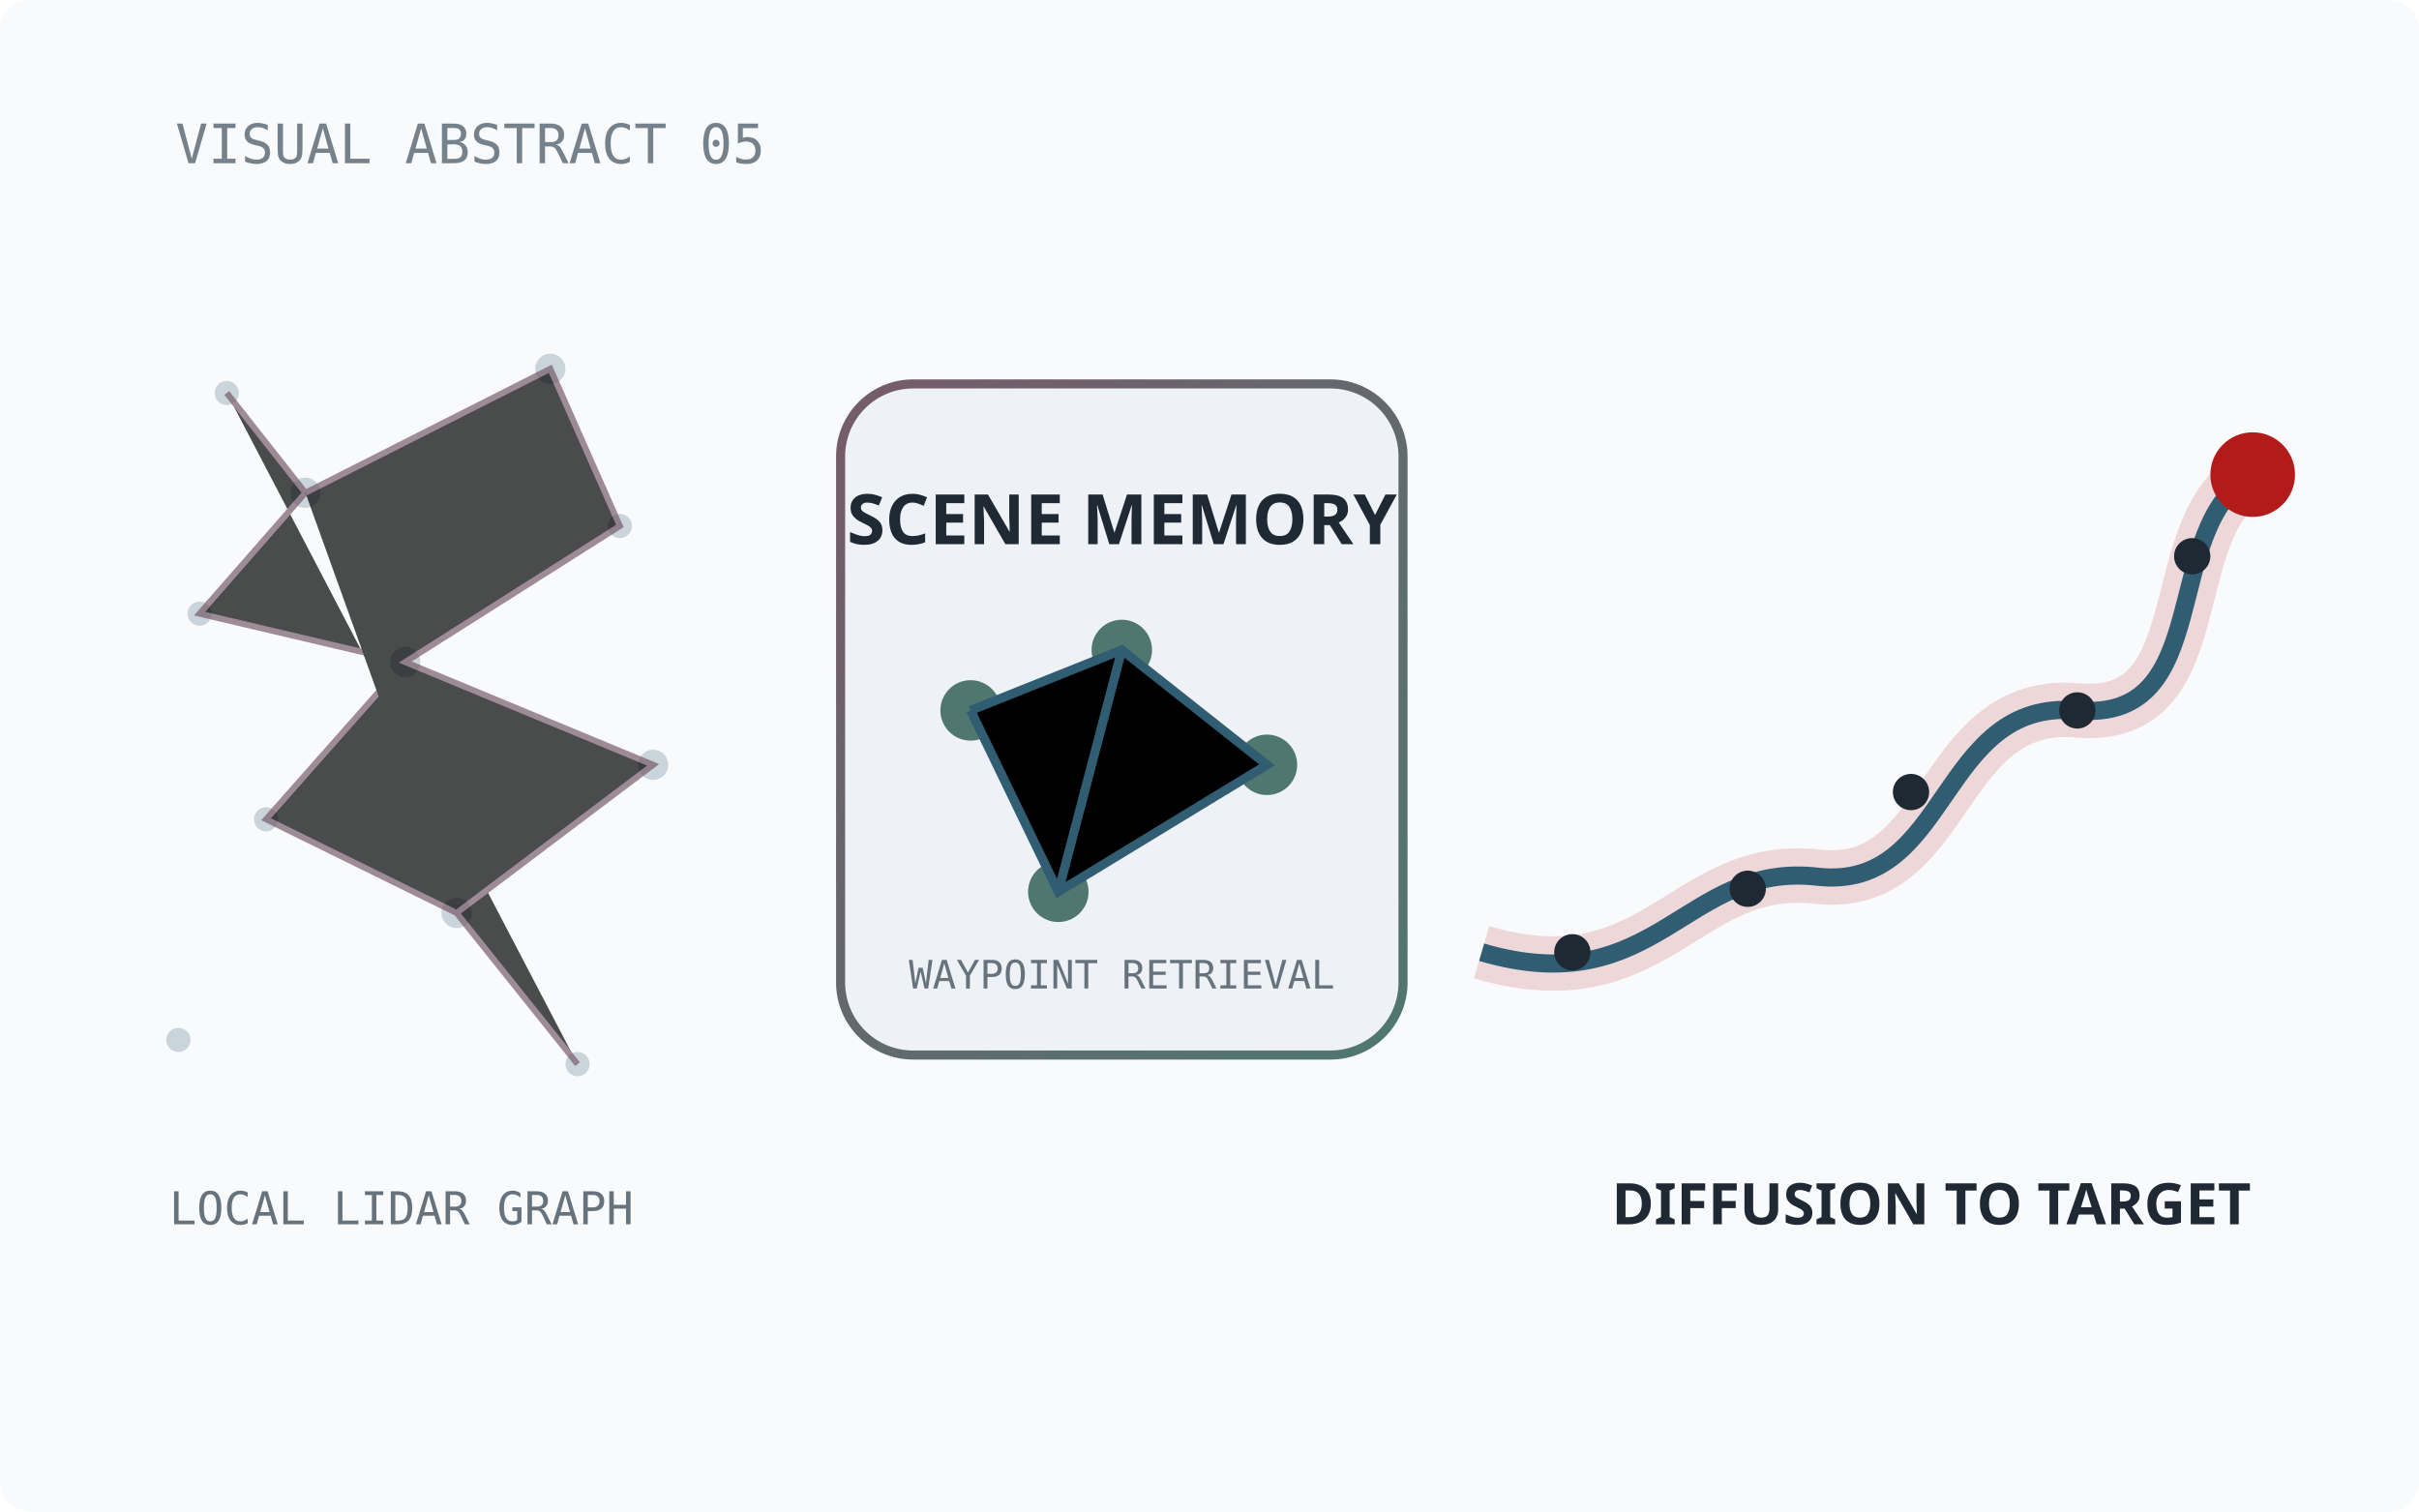
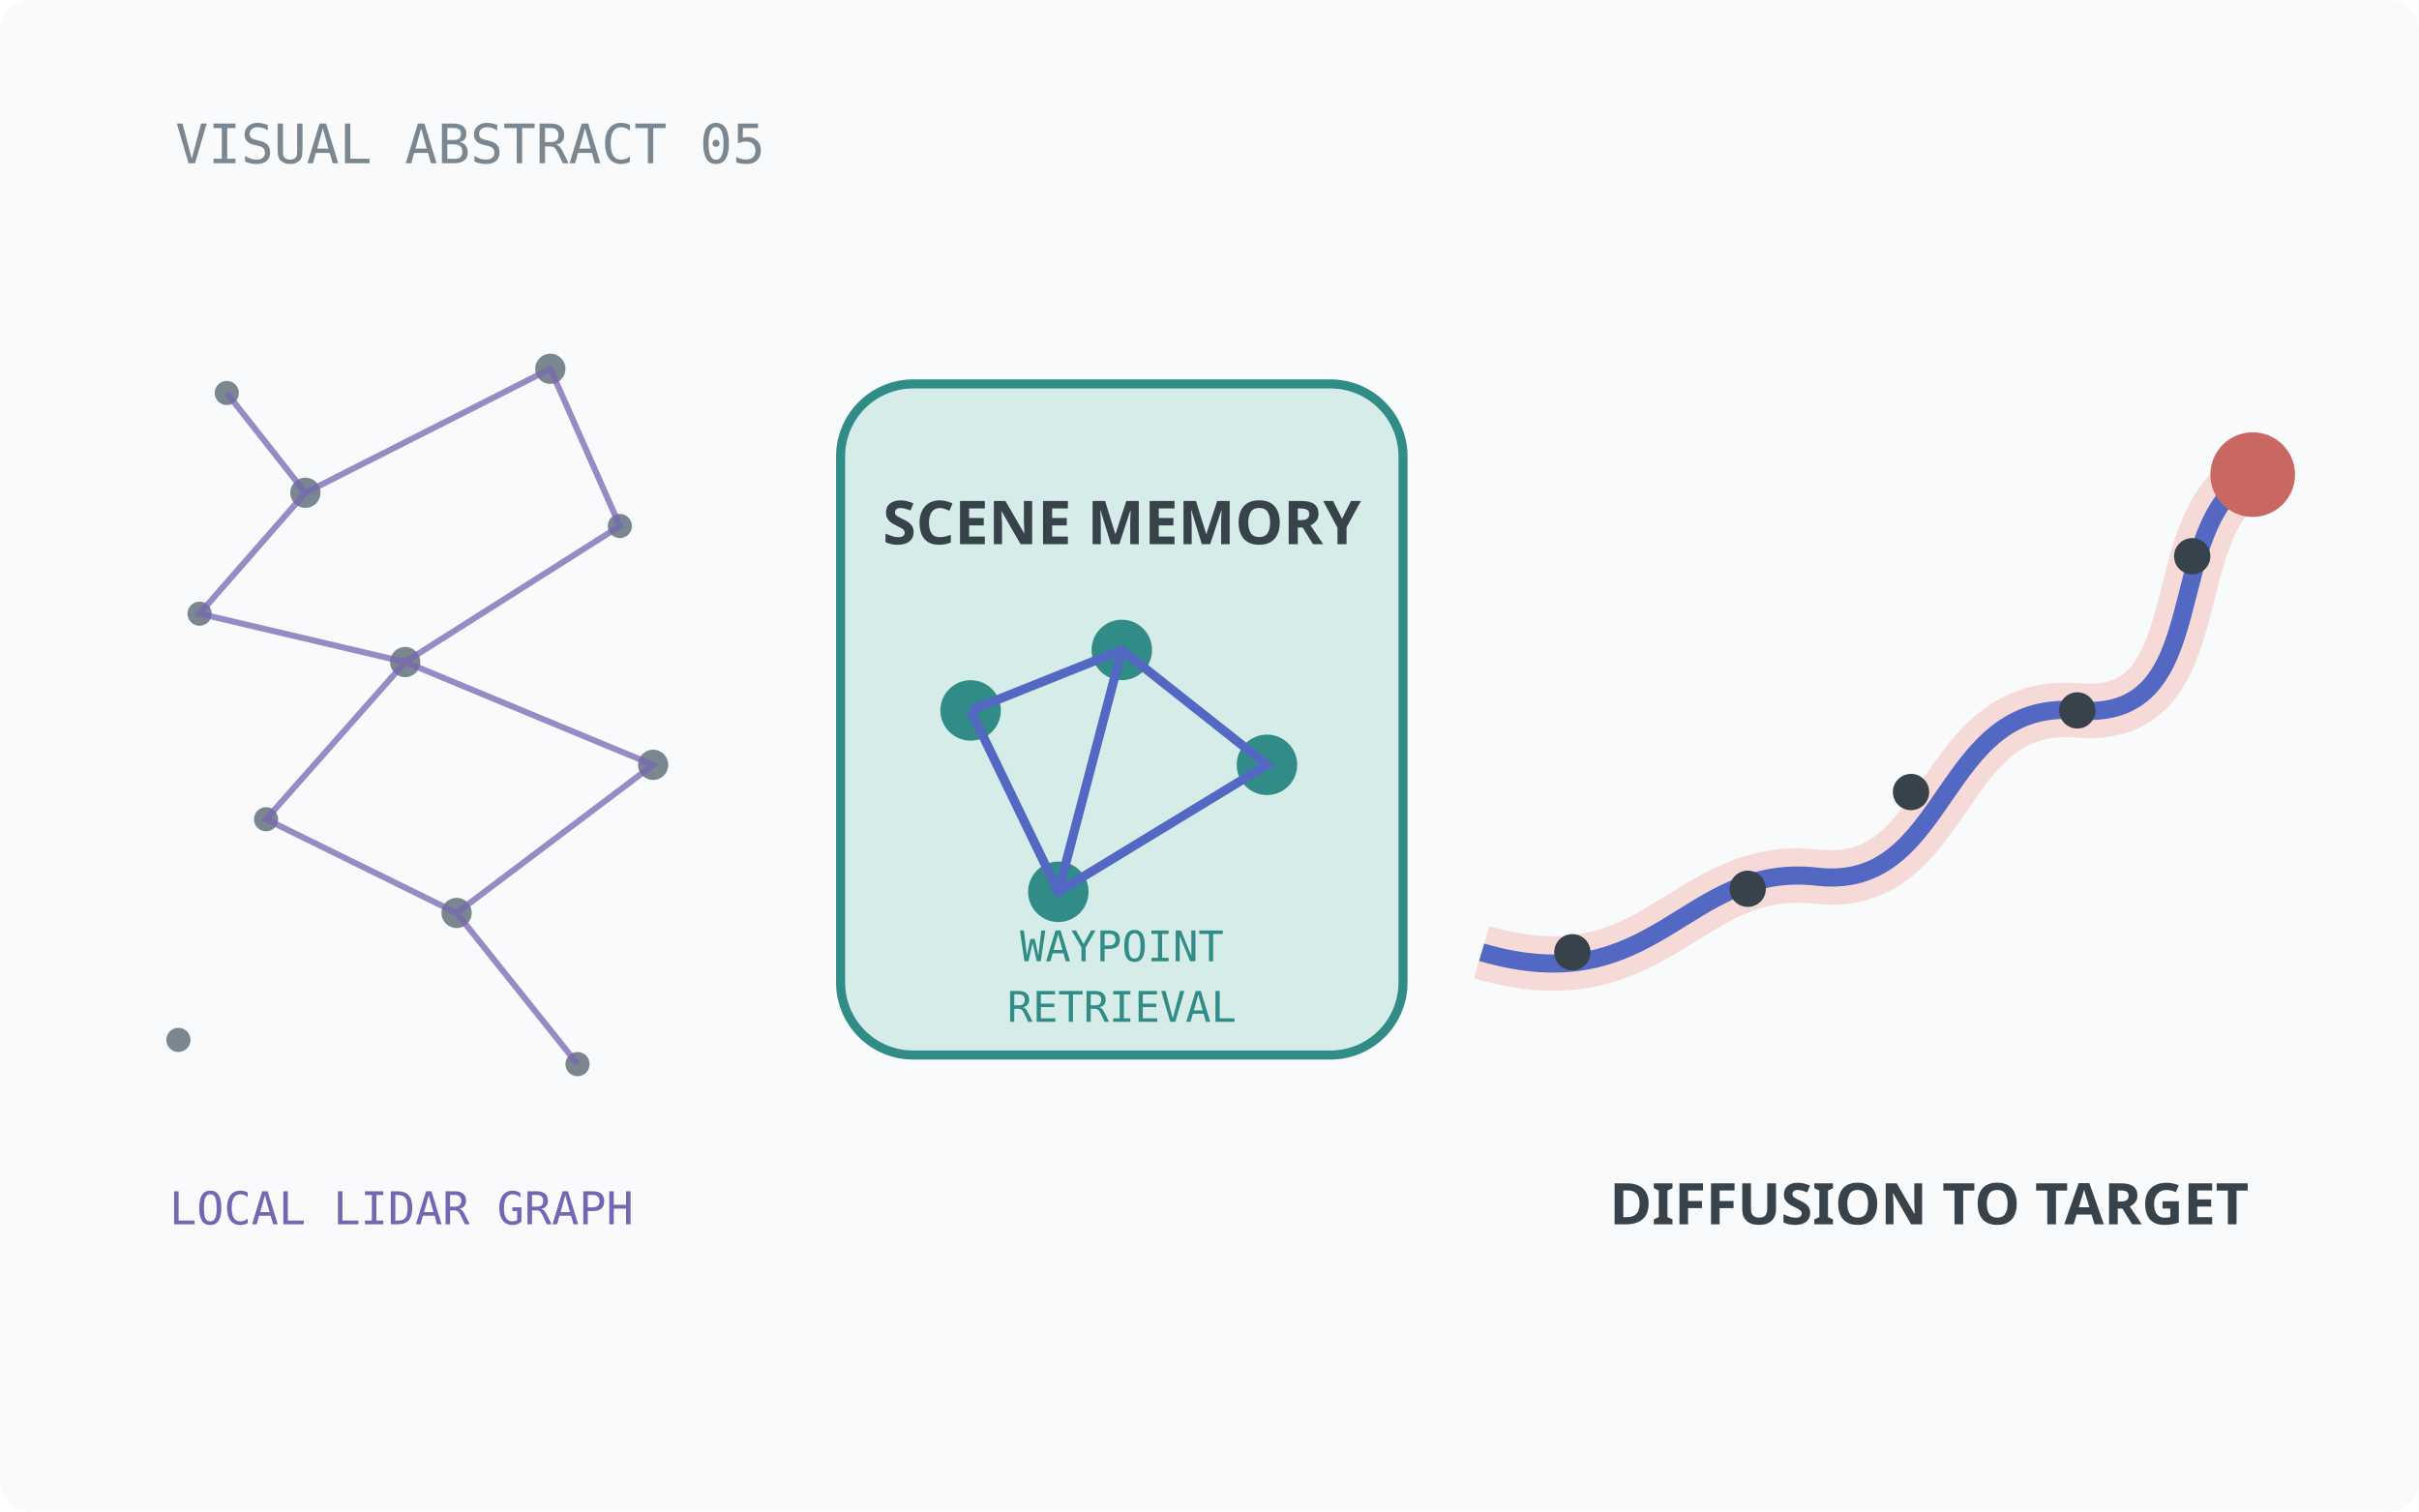
<svg xmlns="http://www.w3.org/2000/svg" viewBox="0 0 800 500" role="img" aria-labelledby="title desc">
-   <defs>
-     <linearGradient id="g" x1="0" y1="0" x2="1" y2="1">
-       <stop stop-color="#765b69" />
-       <stop offset="1" stop-color="#4f7770" />
-     </linearGradient>
-   </defs>
-   <rect width="800" height="500" rx="10" fill="#f8fafc" />
-   <text x="58" y="54" fill="#75828c" font-family="monospace" font-size="18">VISUAL ABSTRACT 05</text>
-   <g fill="#c9d4db">
+   <rect width="800" height="500" rx="10" fill="#F8FAFC" />
+   <text x="58" y="54" fill="#7B8790" font-family="monospace" font-size="18">VISUAL ABSTRACT 05</text>
+   <g fill="#7B8790">
    <circle cx="75" cy="130" r="4" />
    <circle cx="101" cy="163" r="5" />
    <circle cx="66" cy="203" r="4" />
    <circle cx="134" cy="219" r="5" />
    <circle cx="88" cy="271" r="4" />
    <circle cx="151" cy="302" r="5" />
    <circle cx="59" cy="344" r="4" />
    <circle cx="182" cy="122" r="5" />
    <circle cx="205" cy="174" r="4" />
    <circle cx="216" cy="253" r="5" />
    <circle cx="191" cy="352" r="4" />
  </g>
-   <g stroke="#765b69" stroke-width="2" opacity=".7">
+   <g fill="none" stroke="#7665B3" stroke-width="2" opacity=".75">
    <path d="M75 130L101 163L66 203L134 219L88 271L151 302L191 352" />
    <path d="M101 163L182 122L205 174L134 219L216 253L151 302" />
  </g>
-   <text x="56" y="405" fill="#66737d" font-family="monospace" font-size="15">LOCAL LIDAR GRAPH</text>
-   <rect x="278" y="127" width="186" height="222" rx="24" fill="#eef2f6" stroke="url(#g)" stroke-width="3" />
-   <text x="371" y="180" text-anchor="middle" fill="#1f2933" font-family="sans-serif" font-size="23" font-weight="700">SCENE MEMORY</text>
-   <g fill="#4f7770">
+   <text x="56" y="405" fill="#7665B3" font-family="monospace" font-size="15">LOCAL LIDAR GRAPH</text>
+   <rect x="278" y="127" width="186" height="222" rx="24" fill="#D5ECE9" stroke="#318C87" stroke-width="3" />
+   <text x="371" y="180" text-anchor="middle" fill="#37424B" font-family="sans-serif" font-size="20" font-weight="700">SCENE MEMORY</text>
+   <g fill="#318C87">
    <circle cx="321" cy="235" r="10" />
    <circle cx="371" cy="215" r="10" />
    <circle cx="419" cy="253" r="10" />
    <circle cx="350" cy="295" r="10" />
  </g>
-   <g stroke="#315d73" stroke-width="3">
+   <g fill="none" stroke="#5268C2" stroke-width="3">
    <path d="M321 235L371 215L419 253L350 295L321 235M371 215L350 295" />
  </g>
-   <text x="371" y="327" text-anchor="middle" fill="#66737d" font-family="monospace" font-size="13">WAYPOINT RETRIEVAL</text>
-   <path d="M490 315C548 332 557 285 601 290S641 231 687 235S714 174 745 157" fill="none" stroke="#b31b1b" stroke-width="18" opacity=".16" />
-   <path d="M490 315C548 332 557 285 601 290S641 231 687 235S714 174 745 157" fill="none" stroke="#315d73" stroke-width="6" />
-   <g fill="#1f2933">
+   <text x="371" y="318" text-anchor="middle" fill="#318C87" font-family="monospace" font-size="14">WAYPOINT</text>
+   <text x="371" y="338" text-anchor="middle" fill="#318C87" font-family="monospace" font-size="14">RETRIEVAL</text>
+   <path d="M490 315C548 332 557 285 601 290S641 231 687 235S714 174 745 157" fill="none" stroke="#F5DAD7" stroke-width="18" />
+   <path d="M490 315C548 332 557 285 601 290S641 231 687 235S714 174 745 157" fill="none" stroke="#5268C2" stroke-width="6" />
+   <g fill="#37424B">
    <circle cx="520" cy="315" r="6" />
    <circle cx="578" cy="294" r="6" />
    <circle cx="632" cy="262" r="6" />
    <circle cx="687" cy="235" r="6" />
    <circle cx="725" cy="184" r="6" />
  </g>
-   <circle cx="745" cy="157" r="14" fill="#b31b1b" />
-   <text x="533" y="405" fill="#1f2933" font-family="sans-serif" font-size="19" font-weight="700">DIFFUSION TO TARGET</text>
+   <circle cx="745" cy="157" r="14" fill="#C96862" />
+   <text x="638" y="405" text-anchor="middle" fill="#37424B" font-family="sans-serif" font-size="19" font-weight="700">DIFFUSION TO TARGET</text>
</svg>
